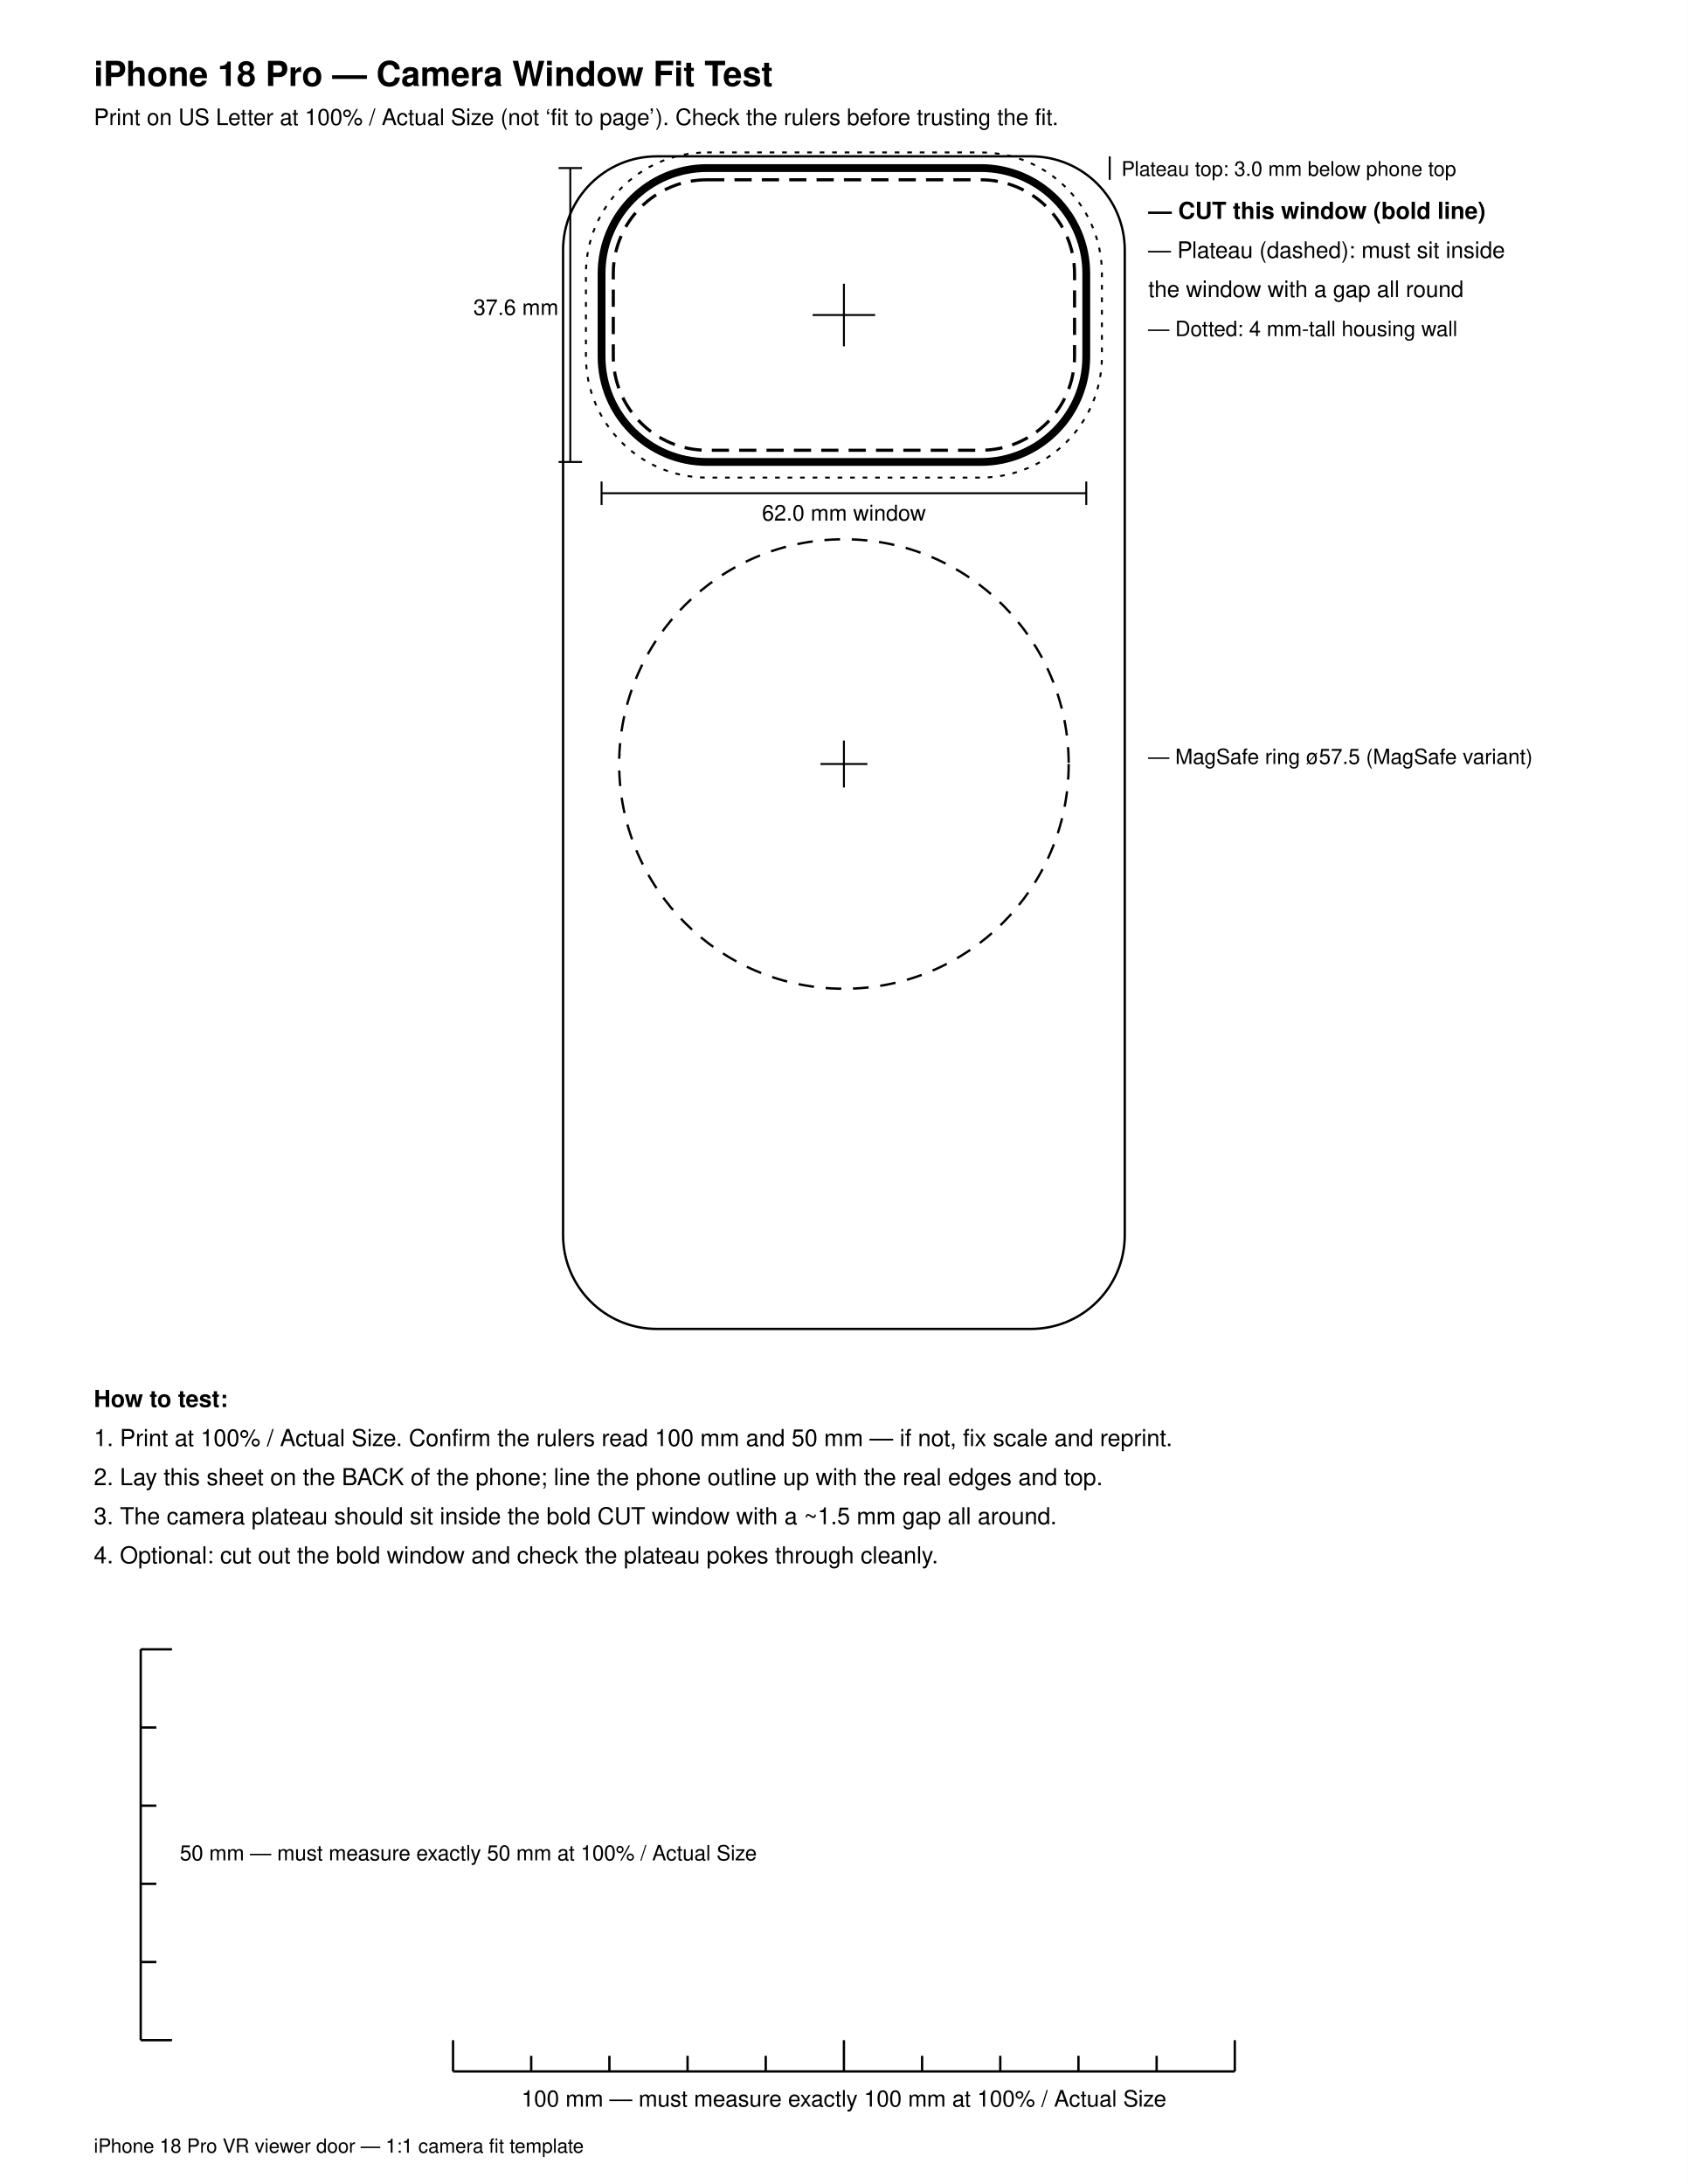
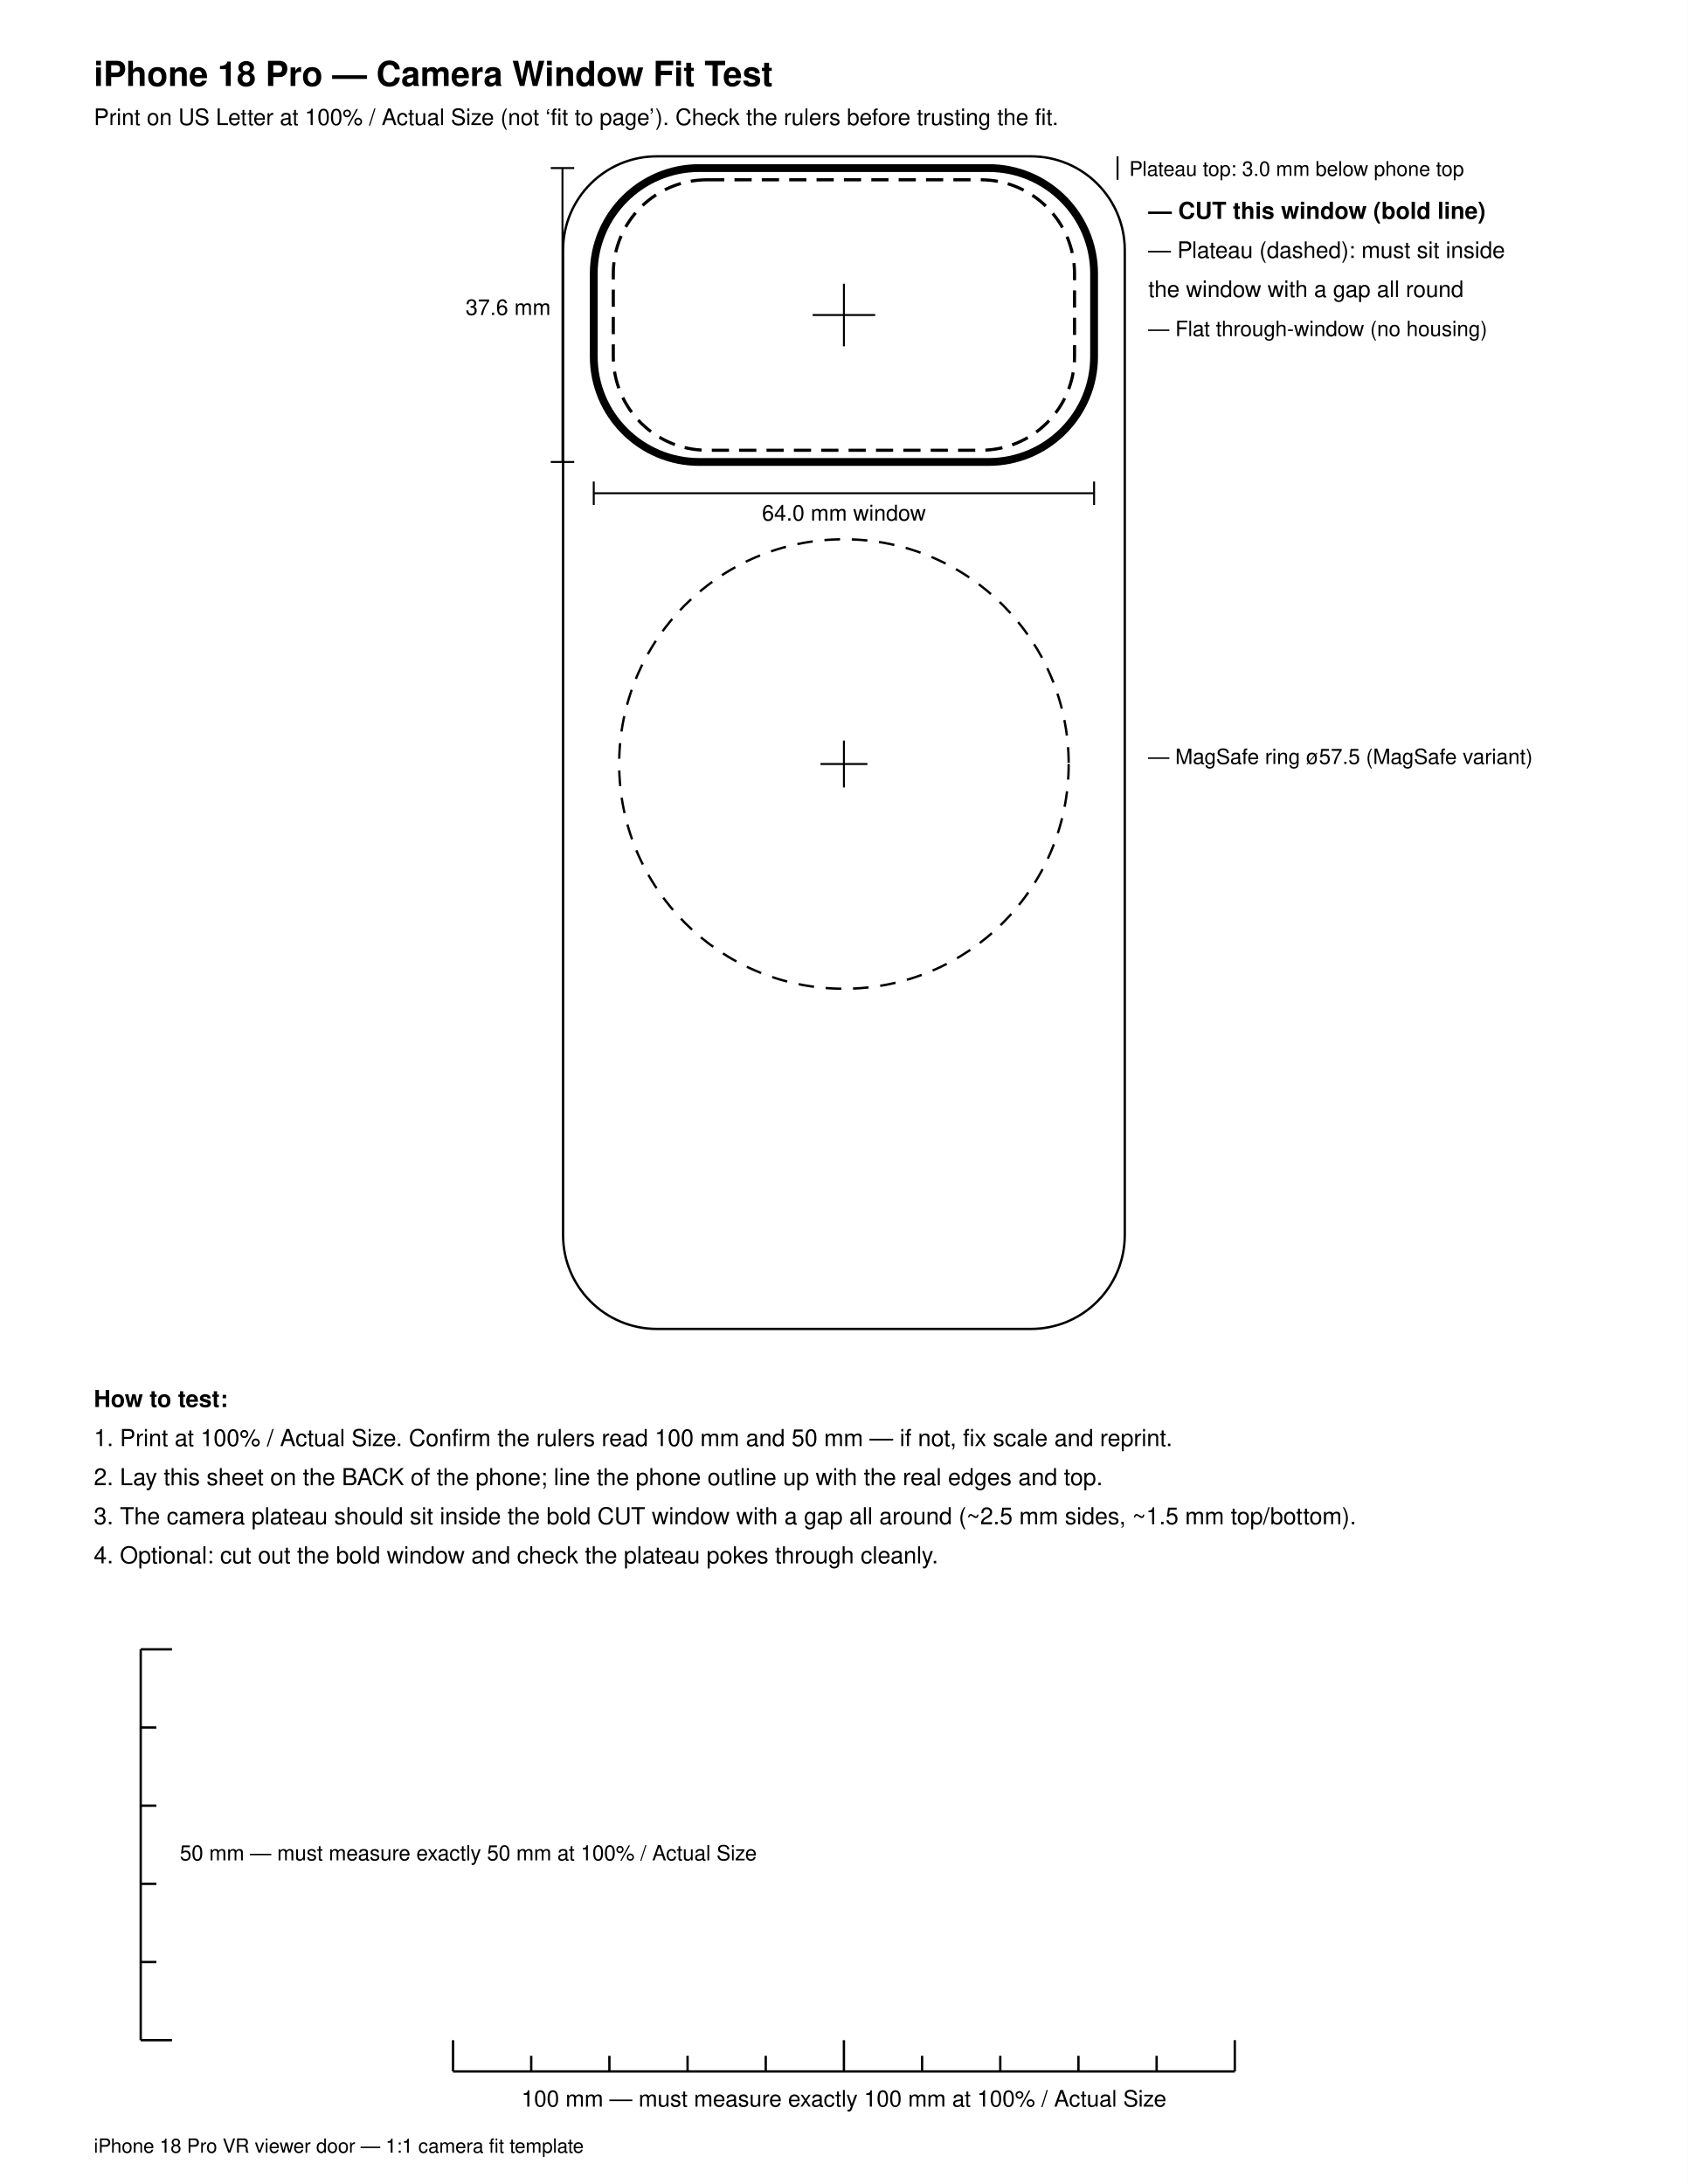
<svg xmlns="http://www.w3.org/2000/svg" width="215.9mm" height="279.4mm" viewBox="0 0 215.9 279.4">
  <rect x="0" y="0" width="215.9" height="279.4" fill="#fff" />
  <text x="12.00" y="11.00" font-family="Helvetica,Arial,sans-serif" font-size="4.4" font-weight="bold" text-anchor="start" fill="#000">iPhone 18 Pro — Camera Window Fit Test</text>
  <text x="12.00" y="16.00" font-family="Helvetica,Arial,sans-serif" font-size="2.9" font-weight="normal" text-anchor="start" fill="#000">Print on US Letter at 100% / Actual Size (not ‘fit to page’). Check the rulers before trusting the fit.</text>
  <rect x="72.025" y="20.000" width="71.850" height="150.010" rx="12.000" ry="12.000" fill="none" style="stroke:#000;stroke-width:0.3" />
-   <rect x="74.950" y="19.500" width="66.000" height="41.600" rx="15.500" ry="15.500" fill="none" style="stroke:#000;stroke-width:0.25;stroke-dasharray:0.6,1.0" />
  <rect x="78.450" y="23.000" width="59.000" height="34.600" rx="12.000" ry="12.000" fill="none" style="stroke:#000;stroke-width:0.4;stroke-dasharray:2.2,1.3" />
-   <rect x="76.950" y="21.500" width="62.000" height="37.600" rx="13.500" ry="13.500" fill="none" style="stroke:#000;stroke-width:1.0" />
+   <rect x="75.950" y="21.500" width="64.000" height="37.600" rx="13.500" ry="13.500" fill="none" style="stroke:#000;stroke-width:1.0" />
  <circle cx="107.950" cy="97.740" r="28.750" fill="none" stroke="#000" stroke-width="0.3" stroke-dasharray="2,1.5" />
  <line x1="104.95" y1="97.74" x2="110.95" y2="97.74" stroke="#000" stroke-width="0.25" />
  <line x1="107.95" y1="94.74" x2="107.95" y2="100.74" stroke="#000" stroke-width="0.25" />
  <line x1="103.95" y1="40.30" x2="111.95" y2="40.30" stroke="#000" stroke-width="0.25" />
  <line x1="107.95" y1="36.30" x2="107.95" y2="44.30" stroke="#000" stroke-width="0.25" />
-   <line x1="76.95" y1="63.10" x2="138.95" y2="63.10" stroke="#000" stroke-width="0.25" />
-   <line x1="76.95" y1="61.60" x2="76.95" y2="64.60" stroke="#000" stroke-width="0.25" />
-   <line x1="138.95" y1="61.60" x2="138.95" y2="64.60" stroke="#000" stroke-width="0.25" />
-   <text x="107.95" y="66.60" font-family="Helvetica,Arial,sans-serif" font-size="2.8" font-weight="normal" text-anchor="middle" fill="#000">62.0 mm window</text>
-   <line x1="72.95" y1="21.50" x2="72.95" y2="59.10" stroke="#000" stroke-width="0.25" />
-   <line x1="71.45" y1="21.50" x2="74.45" y2="21.50" stroke="#000" stroke-width="0.25" />
-   <line x1="71.45" y1="59.10" x2="74.45" y2="59.10" stroke="#000" stroke-width="0.25" />
-   <text x="71.45" y="40.30" font-family="Helvetica,Arial,sans-serif" font-size="2.8" font-weight="normal" text-anchor="end" fill="#000">37.6 mm</text>
-   <line x1="141.95" y1="20.00" x2="141.95" y2="23.00" stroke="#000" stroke-width="0.25" />
-   <text x="143.45" y="22.50" font-family="Helvetica,Arial,sans-serif" font-size="2.6" font-weight="normal" text-anchor="start" fill="#000">Plateau top: 3.0 mm below phone top</text>
+   <line x1="75.95" y1="63.10" x2="139.95" y2="63.10" stroke="#000" stroke-width="0.25" />
+   <line x1="75.95" y1="61.60" x2="75.95" y2="64.60" stroke="#000" stroke-width="0.25" />
+   <line x1="139.95" y1="61.60" x2="139.95" y2="64.60" stroke="#000" stroke-width="0.25" />
+   <text x="107.95" y="66.60" font-family="Helvetica,Arial,sans-serif" font-size="2.8" font-weight="normal" text-anchor="middle" fill="#000">64.0 mm window</text>
+   <line x1="71.95" y1="21.50" x2="71.95" y2="59.10" stroke="#000" stroke-width="0.25" />
+   <line x1="70.45" y1="21.50" x2="73.45" y2="21.50" stroke="#000" stroke-width="0.25" />
+   <line x1="70.45" y1="59.10" x2="73.45" y2="59.10" stroke="#000" stroke-width="0.25" />
+   <text x="70.45" y="40.30" font-family="Helvetica,Arial,sans-serif" font-size="2.8" font-weight="normal" text-anchor="end" fill="#000">37.6 mm</text>
+   <line x1="142.95" y1="20.00" x2="142.95" y2="23.00" stroke="#000" stroke-width="0.25" />
+   <text x="144.45" y="22.50" font-family="Helvetica,Arial,sans-serif" font-size="2.6" font-weight="normal" text-anchor="start" fill="#000">Plateau top: 3.0 mm below phone top</text>
  <text x="146.88" y="28.00" font-family="Helvetica,Arial,sans-serif" font-size="3.0" font-weight="bold" text-anchor="start" fill="#000">— CUT this window (bold line)</text>
  <text x="146.88" y="33.00" font-family="Helvetica,Arial,sans-serif" font-size="2.9" font-weight="normal" text-anchor="start" fill="#000">— Plateau (dashed): must sit inside</text>
  <text x="146.88" y="38.00" font-family="Helvetica,Arial,sans-serif" font-size="2.9" font-weight="normal" text-anchor="start" fill="#000">   the window with a gap all round</text>
-   <text x="146.88" y="43.00" font-family="Helvetica,Arial,sans-serif" font-size="2.7" font-weight="normal" text-anchor="start" fill="#000">— Dotted: 4 mm-tall housing wall</text>
+   <text x="146.88" y="43.00" font-family="Helvetica,Arial,sans-serif" font-size="2.7" font-weight="normal" text-anchor="start" fill="#000">— Flat through-window (no housing)</text>
  <text x="146.88" y="97.74" font-family="Helvetica,Arial,sans-serif" font-size="2.7" font-weight="normal" text-anchor="start" fill="#000">— MagSafe ring ø57.5 (MagSafe variant)</text>
  <line x1="57.95" y1="265.00" x2="157.95" y2="265.00" stroke="#000" stroke-width="0.3" />
  <line x1="57.95" y1="265.00" x2="57.95" y2="261.00" stroke="#000" stroke-width="0.3" />
  <line x1="67.95" y1="265.00" x2="67.95" y2="263.00" stroke="#000" stroke-width="0.3" />
  <line x1="77.95" y1="265.00" x2="77.95" y2="263.00" stroke="#000" stroke-width="0.3" />
  <line x1="87.95" y1="265.00" x2="87.95" y2="263.00" stroke="#000" stroke-width="0.3" />
  <line x1="97.95" y1="265.00" x2="97.95" y2="263.00" stroke="#000" stroke-width="0.3" />
  <line x1="107.95" y1="265.00" x2="107.95" y2="261.00" stroke="#000" stroke-width="0.3" />
  <line x1="117.95" y1="265.00" x2="117.95" y2="263.00" stroke="#000" stroke-width="0.3" />
  <line x1="127.95" y1="265.00" x2="127.95" y2="263.00" stroke="#000" stroke-width="0.3" />
  <line x1="137.95" y1="265.00" x2="137.95" y2="263.00" stroke="#000" stroke-width="0.3" />
  <line x1="147.95" y1="265.00" x2="147.95" y2="263.00" stroke="#000" stroke-width="0.3" />
  <line x1="157.95" y1="265.00" x2="157.95" y2="261.00" stroke="#000" stroke-width="0.3" />
  <text x="107.95" y="269.50" font-family="Helvetica,Arial,sans-serif" font-size="2.9" font-weight="normal" text-anchor="middle" fill="#000">100 mm — must measure exactly 100 mm at 100% / Actual Size</text>
  <line x1="18.00" y1="211.00" x2="18.00" y2="261.00" stroke="#000" stroke-width="0.3" />
  <line x1="18.00" y1="211.00" x2="22.00" y2="211.00" stroke="#000" stroke-width="0.3" />
  <line x1="18.00" y1="221.00" x2="20.00" y2="221.00" stroke="#000" stroke-width="0.3" />
  <line x1="18.00" y1="231.00" x2="20.00" y2="231.00" stroke="#000" stroke-width="0.3" />
  <line x1="18.00" y1="241.00" x2="20.00" y2="241.00" stroke="#000" stroke-width="0.3" />
  <line x1="18.00" y1="251.00" x2="20.00" y2="251.00" stroke="#000" stroke-width="0.3" />
  <line x1="18.00" y1="261.00" x2="22.00" y2="261.00" stroke="#000" stroke-width="0.3" />
  <text x="23.00" y="238.00" font-family="Helvetica,Arial,sans-serif" font-size="2.7" font-weight="normal" text-anchor="start" fill="#000">50 mm — must measure exactly 50 mm at 100% / Actual Size</text>
  <text x="12.00" y="180.00" font-family="Helvetica,Arial,sans-serif" font-size="3.0" font-weight="bold" text-anchor="start" fill="#000">How to test:</text>
  <text x="12.00" y="185.00" font-family="Helvetica,Arial,sans-serif" font-size="3.0" font-weight="normal" text-anchor="start" fill="#000">1.  Print at 100% / Actual Size. Confirm the rulers read 100 mm and 50 mm — if not, fix scale and reprint.</text>
  <text x="12.00" y="190.00" font-family="Helvetica,Arial,sans-serif" font-size="3.0" font-weight="normal" text-anchor="start" fill="#000">2.  Lay this sheet on the BACK of the phone; line the phone outline up with the real edges and top.</text>
-   <text x="12.00" y="195.00" font-family="Helvetica,Arial,sans-serif" font-size="3.0" font-weight="normal" text-anchor="start" fill="#000">3.  The camera plateau should sit inside the bold CUT window with a ~1.5 mm gap all around.</text>
+   <text x="12.00" y="195.00" font-family="Helvetica,Arial,sans-serif" font-size="3.0" font-weight="normal" text-anchor="start" fill="#000">3.  The camera plateau should sit inside the bold CUT window with a gap all around (~2.5 mm sides, ~1.5 mm top/bottom).</text>
  <text x="12.00" y="200.00" font-family="Helvetica,Arial,sans-serif" font-size="3.0" font-weight="normal" text-anchor="start" fill="#000">4.  Optional: cut out the bold window and check the plateau pokes through cleanly.</text>
  <text x="12.00" y="275.40" font-family="Helvetica,Arial,sans-serif" font-size="2.5" font-weight="normal" text-anchor="start" fill="#000">iPhone 18 Pro VR viewer door — 1:1 camera fit template</text>
</svg>
